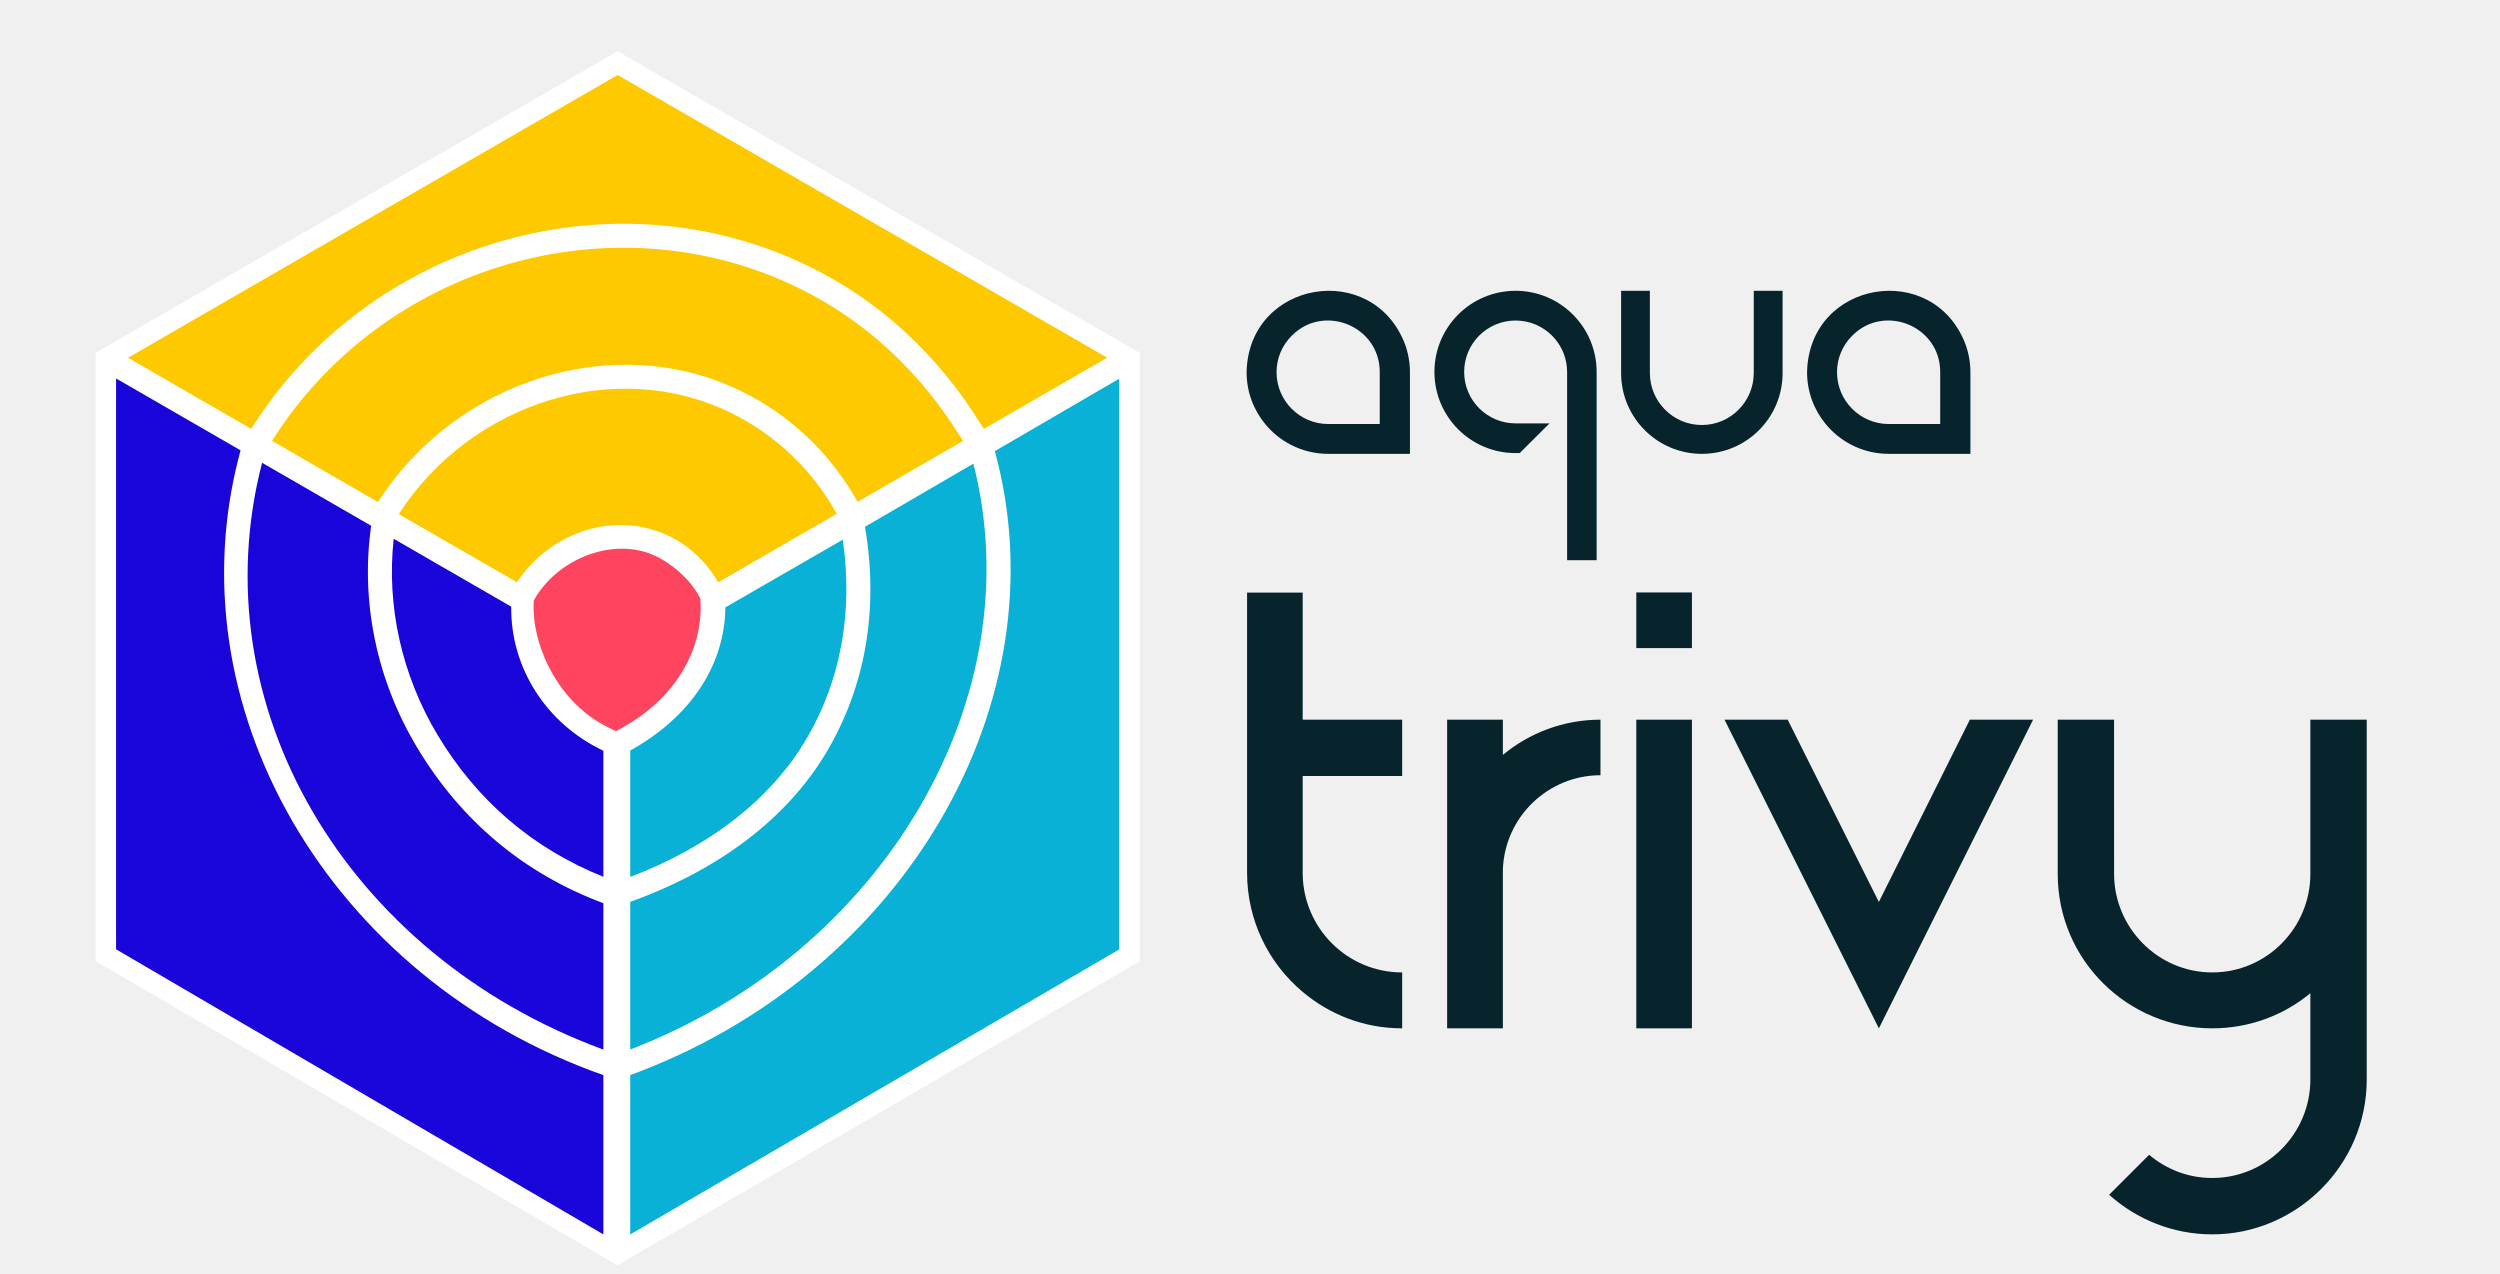
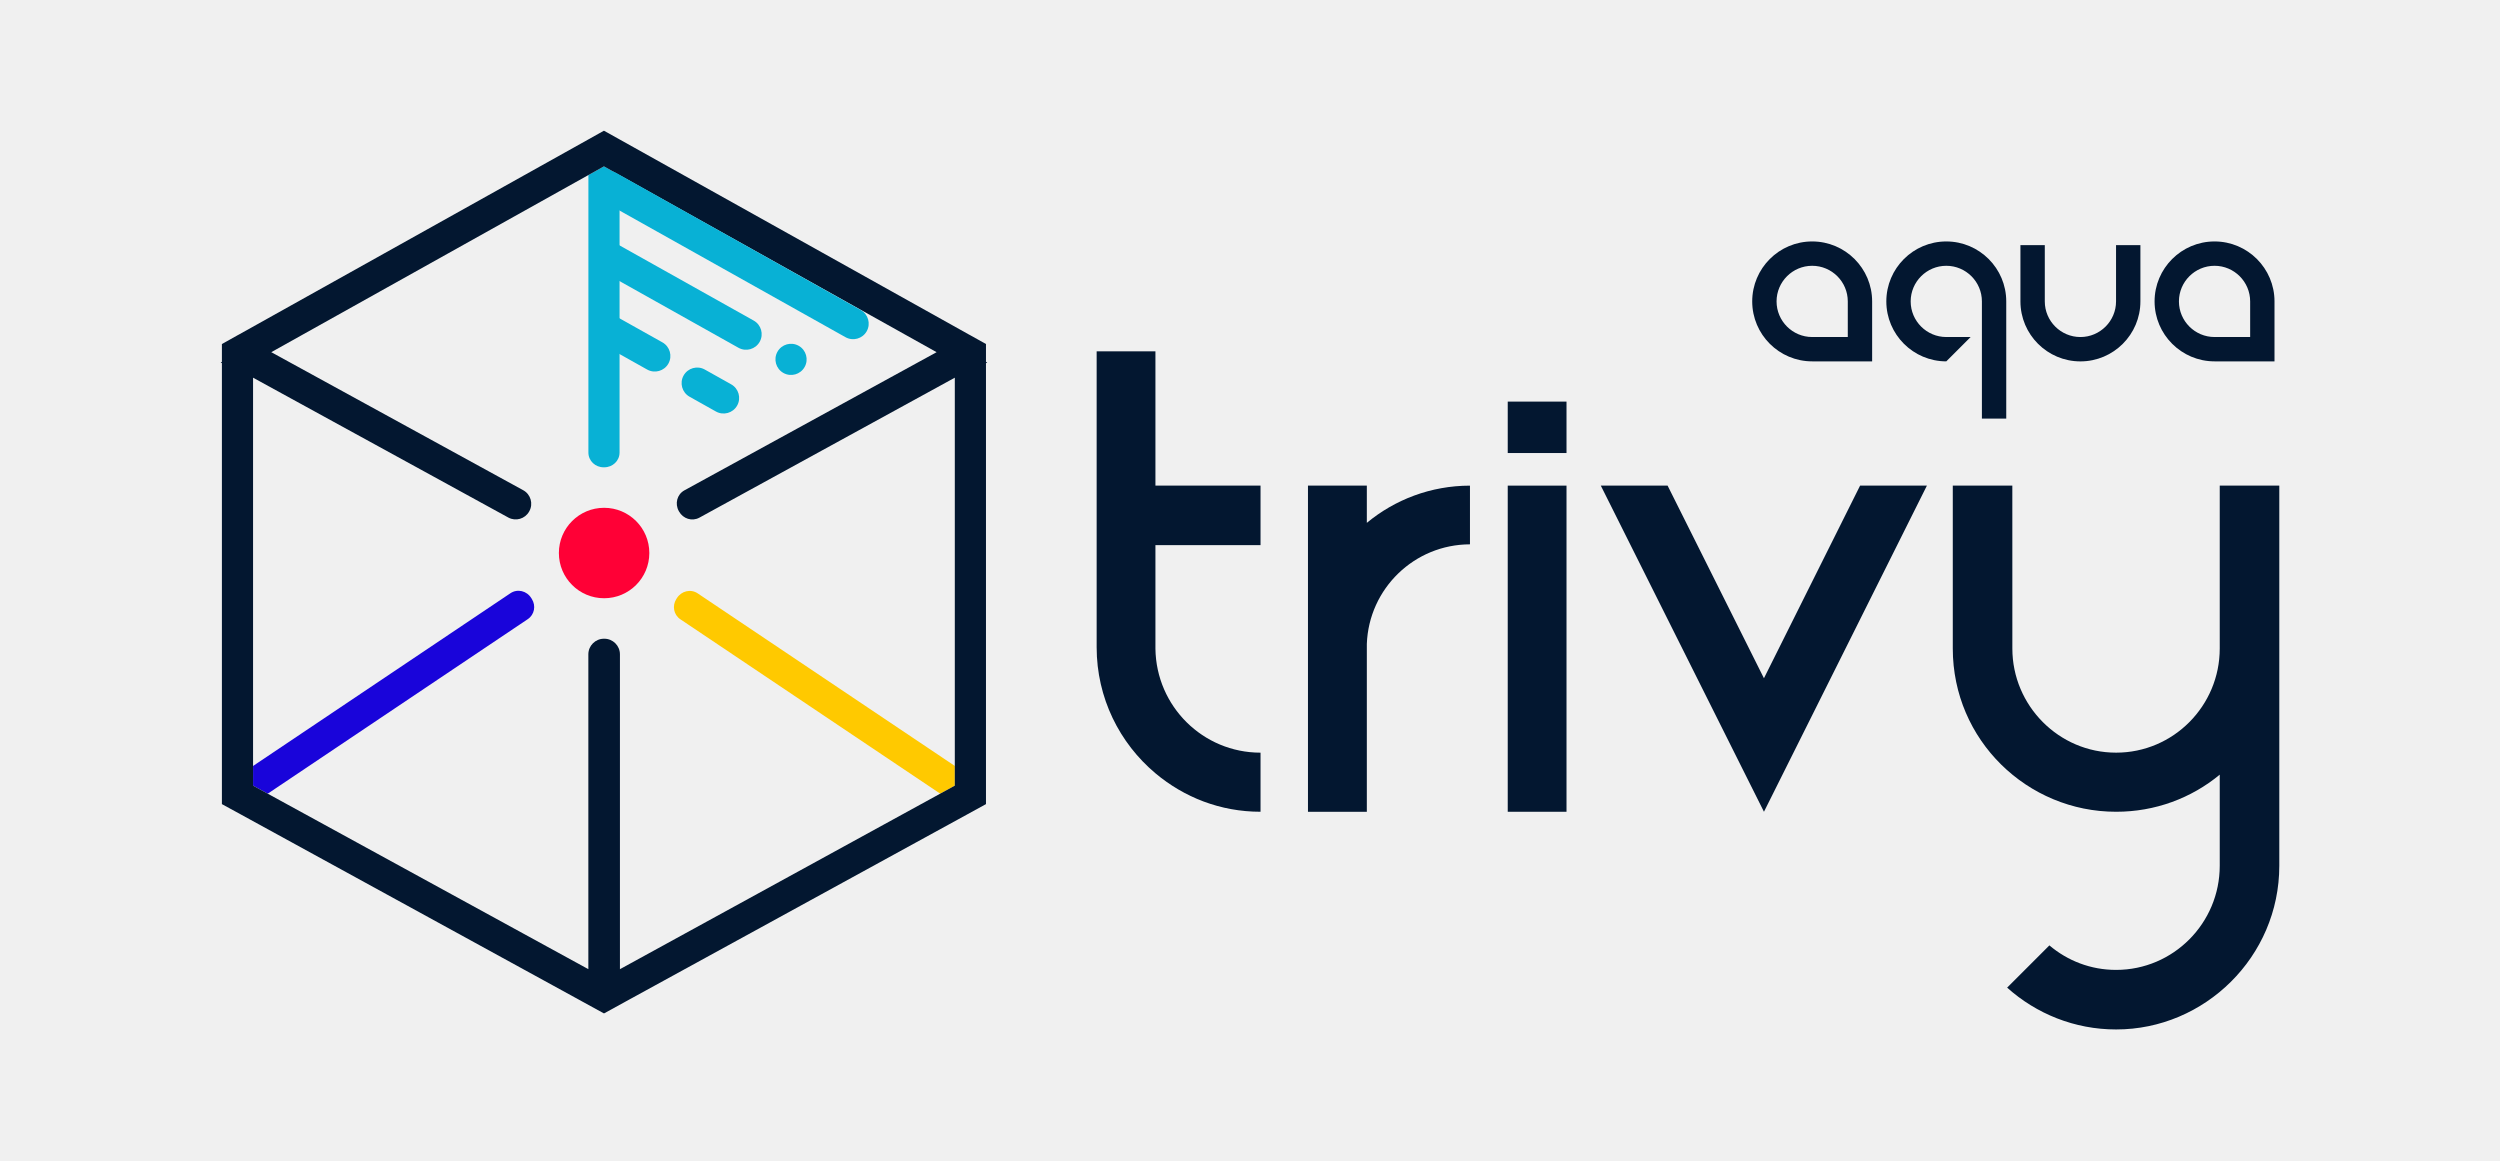
- <svg xmlns="http://www.w3.org/2000/svg" width="265" height="135" viewBox="0 0 265 135" fill="none">
-   <path d="M148.629 103.077V109.005C144.591 109.005 140.953 107.551 138.084 105.142C134.479 102.117 132.19 97.577 132.19 92.504V62.816H138.084V76.287H148.629V82.253H138.084V92.648C138.164 98.42 142.84 103.077 148.629 103.077Z" fill="#07242D" />
-   <path d="M169.65 76.285V82.174C164.059 82.185 159.507 86.62 159.305 92.158V109.003H153.397V76.285H159.305V80.02C162.113 77.689 165.718 76.291 169.65 76.285Z" fill="#07242D" />
-   <path d="M173.447 68.699V62.799H179.344V68.699H173.447ZM173.447 109.004V76.286H179.344V109.005H173.447V109.004Z" fill="#07242D" />
-   <path d="M215.508 76.285L199.16 109.004L182.796 76.285H189.495L199.16 95.605L208.806 76.285H215.508Z" fill="#07242D" />
-   <path d="M250.874 76.285C250.874 76.285 250.874 112.056 250.874 114.42C250.874 123.556 243.381 130.848 234.504 130.843C230.347 130.843 226.495 129.267 223.57 126.647L227.81 122.407C229.619 123.939 231.953 124.871 234.503 124.866C240.248 124.866 244.899 120.17 244.899 114.42V105.279C242.049 107.638 238.411 109.003 234.503 109.003C225.609 109.008 218.119 101.832 218.119 92.631C218.119 92.437 218.119 76.286 218.119 76.286H224.091C224.091 76.286 224.094 92.193 224.094 92.631C224.094 98.353 228.753 103.082 234.503 103.077C240.248 103.077 244.899 98.376 244.899 92.631V76.285H250.874Z" fill="#07242D" />
-   <path d="M166.114 59.378H169.243V39.943C169.253 39.772 169.243 39.599 169.243 39.426C169.243 34.675 165.402 30.824 160.651 30.824C155.9 30.824 152.049 34.675 152.049 39.426C152.049 44.177 155.9 48.028 160.651 48.028H161.086L164.25 44.878H160.89H160.651C157.64 44.878 155.2 42.437 155.2 39.427C155.2 36.417 157.641 33.976 160.651 33.976C163.662 33.976 166.114 36.417 166.114 39.427V59.378Z" fill="#07242D" />
-   <path d="M185.899 30.824V39.533C185.899 42.574 183.434 45.051 180.394 45.051C177.353 45.051 174.886 42.574 174.886 39.533V30.824H171.837V39.533C171.837 39.533 171.837 39.533 171.837 39.54C171.837 44.269 175.665 48.108 180.394 48.108C185.123 48.108 188.955 44.281 188.955 39.552C188.955 39.546 188.955 39.533 188.955 39.533V30.824H185.899Z" fill="#07242D" />
-   <path d="M148.941 36.514C145.536 27.52 132.339 29.703 132.139 39.453C132.144 41.547 132.863 43.425 134.118 44.955C135.59 46.742 137.764 47.928 140.219 48.089C140.408 48.1 140.598 48.108 140.789 48.108H149.454C149.454 48.108 149.454 39.452 149.454 39.453C149.454 38.453 149.281 37.452 148.941 36.514ZM146.252 44.947C146.252 44.947 142.315 44.947 140.797 44.947C137.769 44.947 135.315 42.48 135.315 39.452C135.315 37.934 135.932 36.575 136.928 35.581L136.929 35.583C140.315 32.151 146.274 34.559 146.253 39.452C146.252 40.969 146.252 44.947 146.252 44.947Z" fill="#07242D" />
-   <path d="M208.351 36.514C204.946 27.52 191.749 29.703 191.549 39.453C191.554 41.547 192.273 43.425 193.528 44.955C195 46.742 197.174 47.928 199.629 48.089C199.818 48.1 200.008 48.108 200.199 48.108H208.864C208.864 48.108 208.864 39.452 208.864 39.453C208.863 38.453 208.69 37.452 208.351 36.514ZM205.661 44.947C205.661 44.947 201.724 44.947 200.206 44.947C197.178 44.947 194.724 42.48 194.724 39.452C194.724 37.934 195.341 36.575 196.337 35.581L196.338 35.583C199.724 32.151 205.683 34.559 205.662 39.452C205.661 40.969 205.661 44.947 205.661 44.947Z" fill="#07242D" />
-   <path d="M65.469 5.432L10.124 37.41L10.125 101.878L65.462 134.11L120.813 101.896V37.408L65.469 5.432Z" fill="white" />
-   <path d="M64.464 79.251C58.205 76.434 54.505 70.412 54.702 64.016L41.322 56.289C40.324 63.692 41.918 71.434 45.934 78.143C50.208 85.284 56.381 90.603 64.465 93.683V79.251H64.464Z" fill="#1904DA" />
-   <path d="M64.971 94.421L64.284 94.159C56.242 91.095 49.922 85.795 45.499 78.406C41.462 71.661 39.8 63.783 40.82 56.223L40.921 55.473L55.217 63.729L55.208 64.033C55.014 70.323 58.729 76.116 64.671 78.789L64.97 78.924V94.421H64.971ZM41.733 57.113C40.95 64.214 42.585 71.56 46.369 77.884C50.545 84.861 56.46 89.924 63.957 92.941V79.577C57.909 76.721 54.111 70.785 54.189 64.307L41.733 57.113Z" fill="white" />
-   <path d="M64.464 111.978V95.39C55.806 92.228 49.173 86.535 44.621 78.93C40.315 71.736 38.677 63.397 39.897 55.467L27.461 48.285C20.337 74.288 36.322 101.982 64.464 111.978Z" fill="#1904DA" />
-   <path d="M64.971 112.696L64.295 112.456C50.585 107.586 39.222 98.329 32.299 86.388C25.378 74.452 23.486 60.873 26.972 48.151L27.146 47.518L40.451 55.201L40.399 55.544C39.188 63.415 40.843 71.627 45.057 78.669C49.678 86.39 56.266 91.856 64.639 94.913L64.972 95.035V112.696H64.971ZM27.781 49.056C21.139 74.653 36.57 101.188 63.957 111.256V95.743C55.519 92.581 48.868 87.013 44.187 79.19C39.912 72.049 38.198 63.732 39.345 55.733L27.781 49.056Z" fill="white" />
-   <path d="M66.297 95.24V111.979C93.919 101.751 110.5 74.105 103.496 48.373L91.127 55.579C92.671 64.132 91.325 72.47 87.187 79.446C82.937 86.613 75.514 91.992 66.297 95.24Z" fill="#08B1D5" />
-   <path d="M65.79 112.708V94.881L66.129 94.762C75.546 91.444 82.676 86.058 86.753 79.188C90.825 72.32 92.166 64.188 90.629 55.67L90.566 55.32L103.812 47.602L103.985 48.24C110.962 73.875 94.485 102.082 66.473 112.455L65.79 112.708ZM66.804 95.598V111.247C93.681 100.941 109.519 73.899 103.176 49.147L91.688 55.84C93.17 64.475 91.767 72.719 87.623 79.705C83.476 86.699 76.281 92.19 66.804 95.598Z" fill="white" />
-   <path d="M76.381 64.088C76.437 70.298 72.787 75.761 66.297 79.251V93.684C74.921 90.54 81.887 85.384 85.872 78.665C89.731 72.159 91.043 64.396 89.72 56.398L76.381 64.088Z" fill="#08B1D5" />
-   <path d="M65.79 94.41V78.949L66.057 78.805C72.348 75.421 75.926 70.059 75.873 64.093L75.87 63.797L90.101 55.594L90.22 56.316C91.575 64.507 90.223 72.325 86.308 78.924C82.345 85.606 75.486 90.875 66.47 94.161L65.79 94.41ZM66.804 79.553V92.955C75.26 89.736 81.694 84.716 85.436 78.407C89.111 72.21 90.452 64.895 89.332 57.207L76.888 64.382C76.826 70.532 73.171 76.034 66.804 79.553Z" fill="white" />
-   <path d="M78.307 41.899C83.524 44.443 87.774 48.519 90.596 53.685C90.633 53.753 90.668 53.824 90.705 53.892L102.837 46.886C102.644 46.643 102.459 46.397 102.306 46.151C97.855 38.952 91.976 33.535 84.83 30.05C64.657 20.212 39.938 27.63 28.129 46.912L40.232 53.898C48.449 40.685 64.991 35.405 78.307 41.899Z" fill="#FFC900" />
-   <path d="M90.504 54.592L90.151 53.93C87.379 48.853 83.206 44.852 78.085 42.353C65.143 36.042 48.704 41.23 40.661 54.165L40.402 54.581L27.424 47.091L27.695 46.647C39.602 27.206 64.798 19.718 85.051 29.594C92.285 33.122 98.235 38.603 102.736 45.884C102.879 46.113 103.053 46.343 103.233 46.57L103.598 47.031L90.504 54.592ZM28.836 46.735L40.063 53.216C48.47 40.152 65.268 34.976 78.53 41.443C83.758 43.992 88.031 48.051 90.903 53.192L102.087 46.734C102.012 46.629 101.941 46.523 101.876 46.418C97.476 39.302 91.667 33.948 84.609 30.505C64.967 20.929 40.582 28.064 28.836 46.735Z" fill="white" />
-   <path d="M70.731 57.294C72.891 58.347 74.642 60.048 75.796 62.212C75.835 62.285 75.869 62.362 75.906 62.436L89.379 54.656C89.337 54.577 89.296 54.495 89.253 54.417C86.584 49.531 82.567 45.676 77.636 43.272C65.039 37.128 49.371 42.14 41.556 54.662L54.956 62.396C58.448 56.796 65.205 54.6 70.731 57.294Z" fill="#FFC900" />
-   <path d="M75.689 63.147L75.346 62.447C74.246 60.382 72.572 58.757 70.508 57.75H70.509C65.235 55.18 58.735 57.292 55.386 62.665L55.128 63.081L40.849 54.839L41.127 54.394C49.173 41.504 64.966 36.526 77.86 42.817C82.885 45.267 86.98 49.195 89.699 54.174L90.06 54.849L75.689 63.147ZM65.771 55.646C67.533 55.646 69.298 56.031 70.953 56.839H70.954C73.129 57.901 74.908 59.589 76.112 61.733L88.7 54.463C86.082 49.763 82.184 46.054 77.415 43.728C65.337 37.84 50.006 42.568 42.268 54.488L54.792 61.717C57.397 57.836 61.572 55.646 65.771 55.646Z" fill="white" />
-   <path d="M119.14 39.258L104.862 47.576C112.393 74.351 95.123 103.21 66.298 113.604V131.732L119.14 100.935V39.258Z" fill="#08B1D5" />
-   <path d="M65.79 132.614V113.248L66.125 113.127C94.965 102.727 111.766 73.994 104.374 47.713L104.268 47.335L119.647 38.375V101.225L119.395 101.372L65.79 132.614ZM66.804 113.959V130.849L118.632 100.644V40.141L105.455 47.818C112.697 74.404 95.801 103.331 66.804 113.959Z" fill="white" />
-   <path d="M11.798 39.24V100.918L64.465 131.731V113.603C35.115 103.455 18.445 74.544 26.095 47.495L12.468 39.626L11.798 39.24Z" fill="#1904DA" />
-   <path d="M64.971 132.614L11.29 101.208V38.361L26.69 47.253L26.583 47.633C19.022 74.366 35.735 103.133 64.63 113.124L64.972 113.242V132.614H64.971ZM12.304 100.626L63.957 130.846V113.963C34.902 103.736 18.087 74.773 25.5 47.738L12.304 40.117V100.626Z" fill="white" />
-   <path d="M12.554 37.923L14.11 38.822L26.803 46.148C39.014 26.175 64.61 18.489 85.5 28.676C92.91 32.29 99.002 37.899 103.607 45.347C103.753 45.583 103.956 45.841 104.177 46.113L118.372 37.916L65.469 7.365L12.554 37.923Z" fill="#FFC900" />
-   <path d="M26.977 46.833L11.541 37.922L65.469 6.779L65.723 6.925L119.386 37.915L104.056 46.767L103.784 46.432C103.547 46.141 103.331 45.864 103.176 45.612C98.622 38.247 92.601 32.702 85.279 29.13C64.768 19.13 39.274 26.721 27.236 46.411L26.977 46.833ZM13.569 37.922L26.63 45.462C39.042 25.645 64.896 18.063 85.722 28.219C93.22 31.876 99.382 37.548 104.038 45.078C104.112 45.198 104.202 45.323 104.301 45.454L117.357 37.915L65.469 7.949L13.569 37.922Z" fill="white" />
-   <path d="M66.237 77.572C71.444 74.66 74.57 69.998 74.771 64.827C74.771 64.827 74.794 64.314 74.755 63.482C74.747 63.311 73.6 60.583 70.106 58.678C65.414 56.12 58.756 58.581 56.09 63.482C56.09 63.482 56.026 64.083 56.056 64.827C56.247 69.527 59.143 75.046 64.27 77.572L65.309 78.068L66.237 77.572Z" fill="#FF445F" />
-   <path d="M65.323 78.635L64.053 78.029C58.436 75.26 55.736 69.414 55.55 64.847C55.518 64.075 55.584 63.454 55.587 63.427L55.645 63.239C56.989 60.77 59.368 58.789 62.172 57.803C65.027 56.8 68.008 56.955 70.35 58.231C73.894 60.163 75.242 62.996 75.262 63.458C75.303 64.317 75.278 64.848 75.278 64.848C75.07 70.206 71.865 75.005 66.485 78.014L65.323 78.635ZM56.586 63.633C56.571 63.825 56.542 64.279 56.564 64.805C56.731 68.934 59.286 74.548 64.495 77.116L65.297 77.499L65.993 77.127C71.055 74.294 74.07 69.804 74.264 64.807C74.265 64.793 74.286 64.299 74.249 63.507C74.145 63.182 72.921 60.791 69.864 59.123C67.775 57.984 65.095 57.853 62.507 58.761C59.972 59.651 57.82 61.423 56.586 63.633Z" fill="white" />
+ <svg xmlns="http://www.w3.org/2000/svg" version="1.1" id="Layer_1" x="0px" y="0px" viewBox="0 0 1920 891" style="enable-background:new 0 0 1920 891;" xml:space="preserve">
+   <style type="text/css">
+ 	.st0{fill:#031730;}
+ 	.st1{fill:#08B1D5;}
+ 	.st2{fill:#1904DA;}
+ 	.st3{fill:#FFC900;}
+ 	.st4{fill:#FF0036;}
+ </style>
+   <g>
+     <g>
+       <g>
+         <g>
+           <g>
+             <path class="st0" d="M1437.8,277.53h-46.05c-25.39,0-46.05-20.66-46.05-46.05c0-25.39,20.66-46.05,46.05-46.05       c25.39,0,46.05,20.66,46.05,46.05V277.53z M1391.75,204.13c-15.08,0-27.35,12.27-27.35,27.35c0,15.08,12.27,27.35,27.35,27.35       h27.35v-27.35C1419.1,216.4,1406.84,204.13,1391.75,204.13z" />
+           </g>
+         </g>
+         <g>
+           <g>
+             <path class="st0" d="M1746.82,277.53h-46.05c-25.39,0-46.05-20.66-46.05-46.05c0-25.39,20.66-46.05,46.05-46.05       c25.39,0,46.05,20.66,46.05,46.05V277.53z M1700.77,204.13c-15.08,0-27.35,12.27-27.35,27.35c0,15.08,12.27,27.35,27.35,27.35       h27.35v-27.35C1728.12,216.4,1715.85,204.13,1700.77,204.13z" />
+           </g>
+         </g>
+         <g>
+           <path class="st0" d="M1597.76,277.55c-25.4,0-46.07-20.66-46.07-46.07v-43.22h18.71v43.22c0,15.09,12.28,27.36,27.36,27.36      s27.36-12.28,27.36-27.36v-43.22h18.71v43.22C1643.83,256.88,1623.16,277.55,1597.76,277.55z" />
+         </g>
+         <g>
+           <path class="st0" d="M1494.75,185.43c-25.39,0-46.05,20.66-46.05,46.05c0,25.39,20.66,46.05,46.05,46.05l18.7-18.7h-18.7      c-15.08,0-27.35-12.27-27.35-27.35c0-15.08,12.27-27.35,27.35-27.35s27.35,12.27,27.35,27.35v90h18.7v-90      C1540.8,206.09,1520.14,185.43,1494.75,185.43z" />
+         </g>
+       </g>
+     </g>
+     <g>
+       <g>
+         <path class="st0" d="M968.09,578.05v45.38c-30.92,0-58.76-11.12-80.72-29.55c-27.59-23.17-45.14-57.93-45.14-96.78V269.82h45.14     v103.14h80.72v45.68h-80.72v79.6C887.98,542.42,923.77,578.05,968.09,578.05z" />
+         <path class="st0" d="M1128.93,372.97v45.08c-42.79,0.09-77.63,34.03-79.2,76.45v128.94h-45.21V372.96h45.21v28.59     C1071.24,383.73,1098.84,373.01,1128.93,372.97z" />
+         <path class="st0" d="M1157.94,347.93v-39.5h45.14v39.5H1157.94z M1157.94,623.44V372.96h45.14v250.48H1157.94z" />
+         <path class="st0" d="M1479.86,372.96l-125.14,250.48l-125.3-250.48h51.3l73.99,147.93l73.84-147.93H1479.86z" />
+         <path class="st0" d="M1750.5,372.96c0,0,0,273.85,0,291.97c0,69.91-57.37,125.75-125.32,125.69     c-31.84,0.03-61.33-12.05-83.7-32.11l32.45-32.45c13.85,11.74,31.73,18.85,51.25,18.82c43.98,0,79.58-35.97,79.58-79.95v-69.99     c-21.82,18.06-49.68,28.52-79.58,28.49c-68.1,0.06-125.44-54.9-125.44-125.35c0-1.49,0-125.13,0-125.13h45.73     c0,0,0.02,121.79,0.02,125.13c0,43.8,35.68,80,79.69,79.96c43.98,0,79.58-35.97,79.58-79.96V372.96H1750.5z" />
+       </g>
+     </g>
+     <g>
+       <g>
+         <g>
+           <path class="st1" d="M463.95,358.89c0.04,0,0.08,0,0.12,0c6.43,0.01,11.75-4.93,11.75-11.36V134.47l-11.99-6.7l-11.94,6.67      v213.1c0,6.43,5.32,11.38,11.75,11.35C463.73,358.89,463.84,358.89,463.95,358.89z" />
+           <path class="st2" d="M392.02,455.6L194.35,588.27v15.11l11.26,6.17L405.34,475.5c5.13-3.44,6.41-10.31,3.09-15.52      c-0.14-0.22-0.28-0.44-0.42-0.67C404.58,453.78,397.42,451.98,392.02,455.6z" />
+           <path class="st3" d="M522.51,475.6l199.56,133.93l11.23-6.15v-15.14L535.83,455.71c-5.4-3.62-12.56-1.83-16,3.69      c-0.13,0.21-0.26,0.42-0.4,0.63C516.09,465.26,517.36,472.15,522.51,475.6z" />
+           <path class="st0" d="M757.23,277.9V264.2l-12.26-6.85l-0.91-0.48L475.5,106.89l-11.68-6.51l-11.63,6.51L183.58,256.88      l-0.91,0.48l-12.25,6.85v13.69l-0.91,0.53l0.91,0.48v13.64v325.01l12.45,6.8l261.62,143.33l3.3,1.82l16.08,8.81l16.04-8.81      l3.3-1.82l261.62-143.33l12.4-6.8V292.55v-13.6l0.96-0.53L757.23,277.9z M476.11,744.33V502.51c0-6.59-5.39-11.98-11.98-11.97      l-0.18,0l-0.12,0c-6.59-0.01-11.98,5.38-11.98,11.97v241.81L205.61,609.55l-11.26-6.17v-15.11V290.06l196.06,107.42      c5.66,3.1,12.84,1.02,15.97-4.63l0.14-0.25c3.16-5.71,1.06-12.96-4.67-16.1L208.33,270.47l243.55-136.03l11.94-6.67l11.99,6.7      l243.5,136.01L525.64,376.58c-5.7,3.12-7.48,10.25-4.32,15.92c0.05,0.1,0.11,0.19,0.16,0.29c3.1,5.62,10.02,7.85,15.65,4.77      l196.16-107.5v298.19v15.14l-11.23,6.15L476.11,744.33z" />
+         </g>
+         <circle class="st4" cx="463.95" cy="424.72" r="34.73" />
+       </g>
+       <path class="st1" d="M649.35,258.97L461.77,153.83c-5.77-3.23-7.82-10.53-4.59-16.29v0c3.23-5.77,10.53-7.82,16.29-4.59    l187.58,105.15c5.77,3.23,7.82,10.53,4.59,16.29v0C662.41,260.15,655.12,262.2,649.35,258.97z" />
+       <path class="st1" d="M567.15,267.09l-105.38-59.07c-5.77-3.23-7.82-10.53-4.59-16.29v0c3.23-5.77,10.53-7.82,16.29-4.59    l105.38,59.07c5.77,3.23,7.82,10.53,4.59,16.29l0,0C580.21,268.26,572.92,270.32,567.15,267.09z" />
+       <path class="st1" d="M601.67,286.44L601.67,286.44c-5.77-3.23-7.82-10.53-4.59-16.29v0c3.23-5.77,10.53-7.82,16.29-4.59l0,0    c5.77,3.23,7.82,10.53,4.59,16.29v0C614.73,287.61,607.44,289.67,601.67,286.44z" />
+       <path class="st1" d="M497.04,283.82l-35-19.62c-5.77-3.23-7.82-10.53-4.59-16.29v0c3.23-5.77,10.53-7.82,16.29-4.59l35,19.62    c5.77,3.23,7.82,10.53,4.59,16.29l0,0C510.1,284.99,502.8,287.05,497.04,283.82z" />
+       <path class="st1" d="M549.85,316.05l-20.26-11.36c-5.77-3.23-7.82-10.53-4.59-16.29h0c3.23-5.77,10.53-7.82,16.29-4.59    l20.26,11.36c5.77,3.23,7.82,10.53,4.59,16.29v0C562.91,317.23,555.61,319.28,549.85,316.05z" />
+     </g>
+   </g>
</svg>
